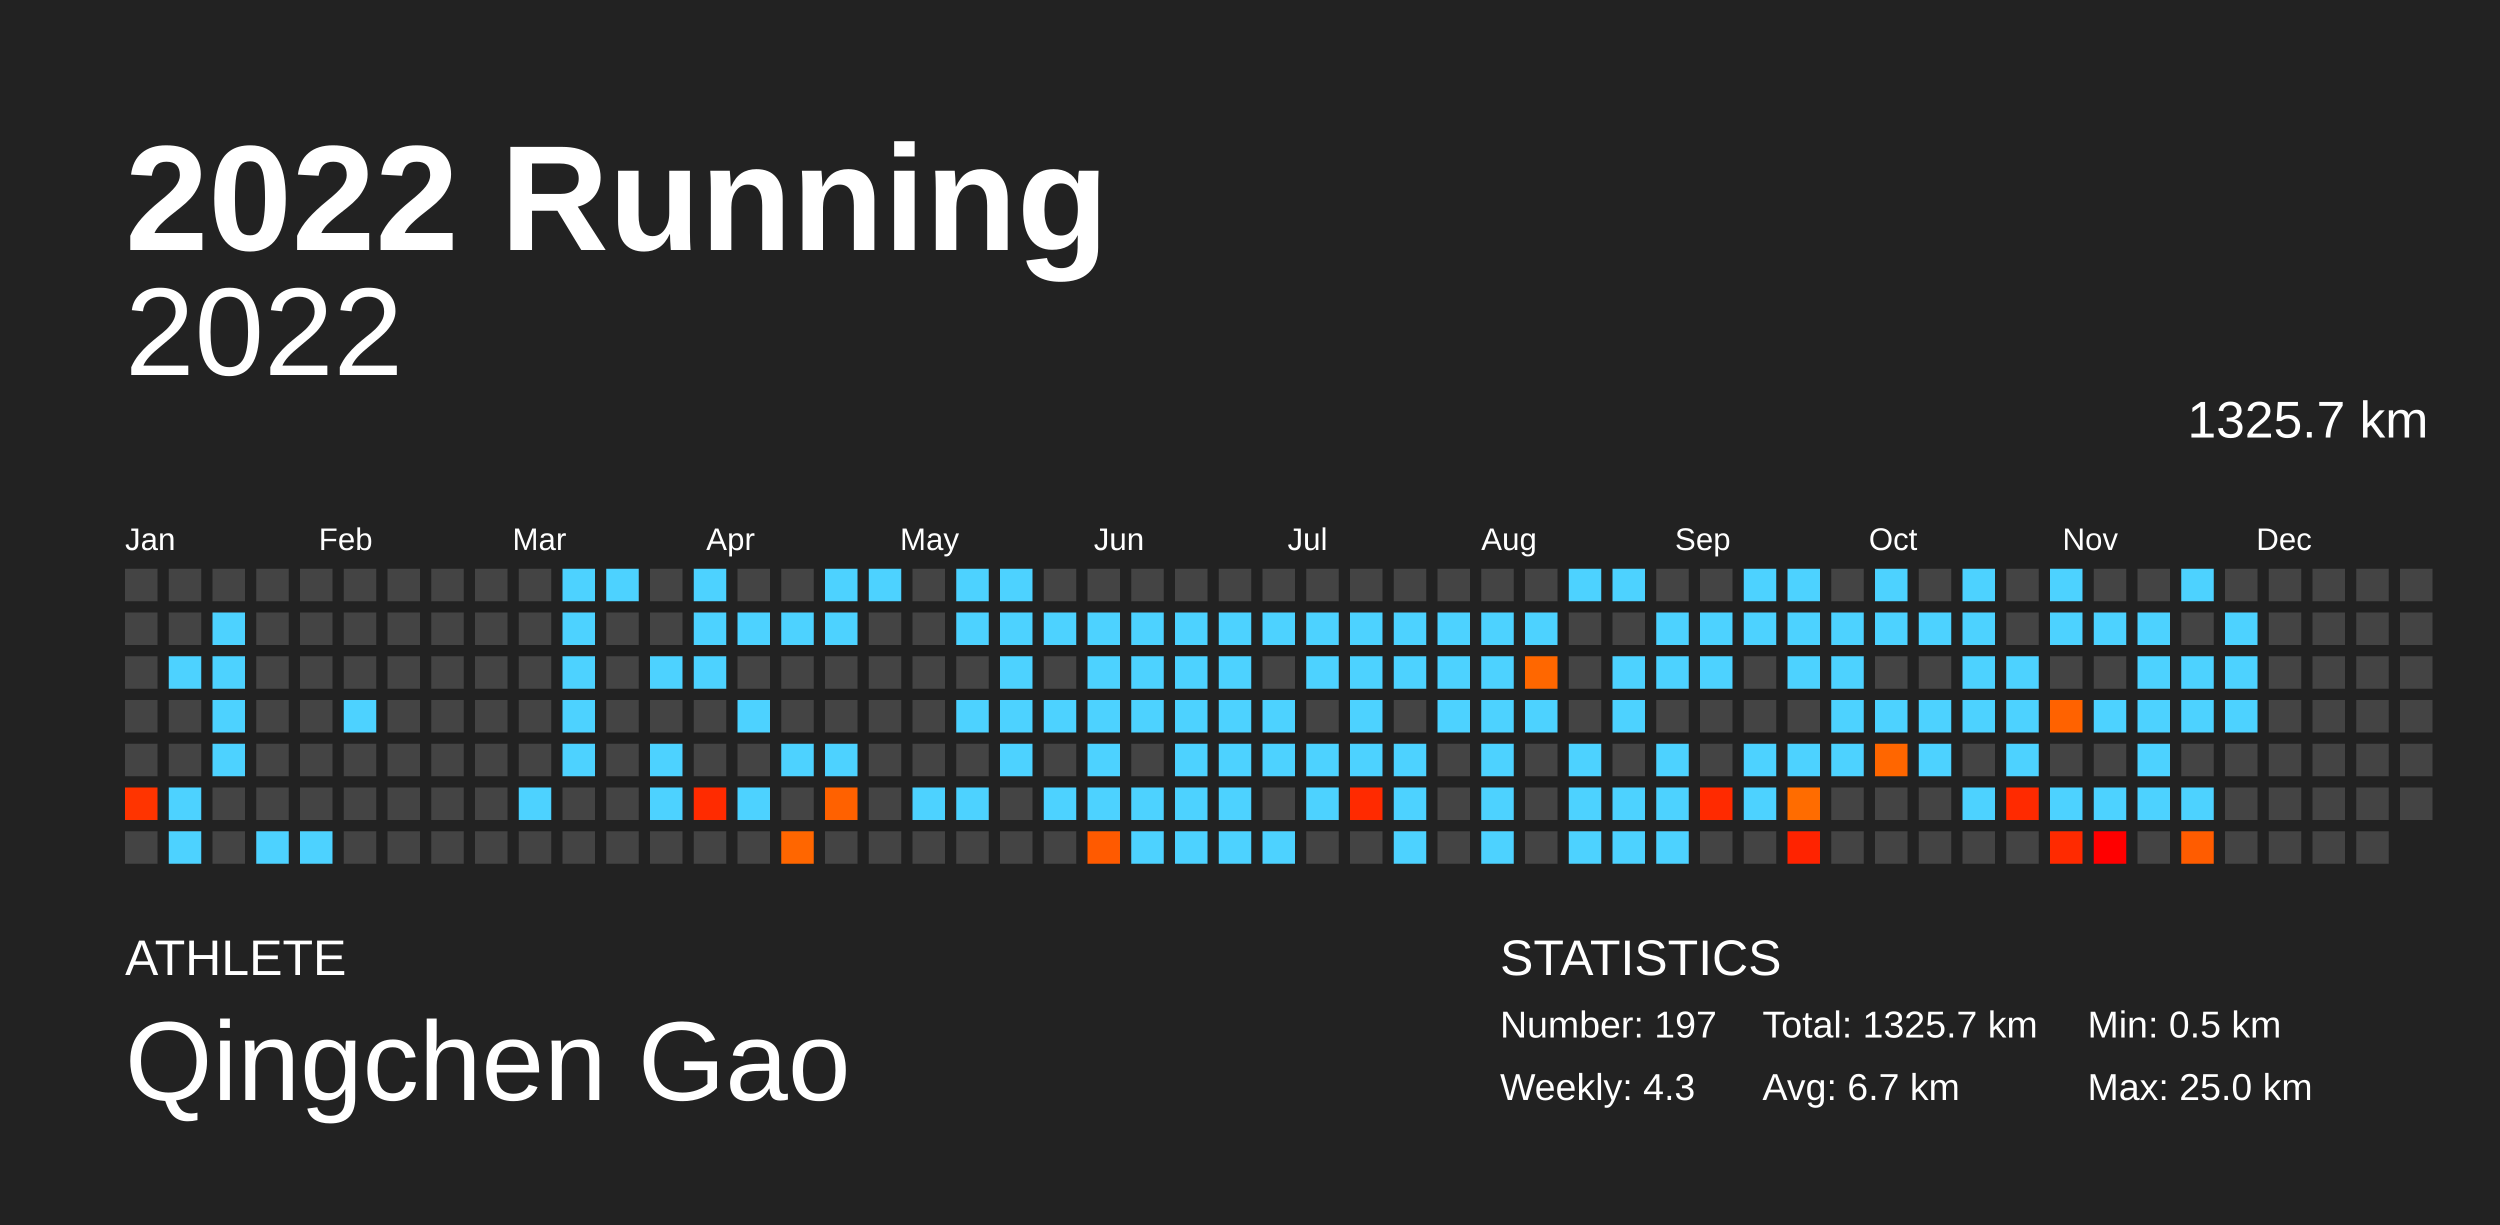
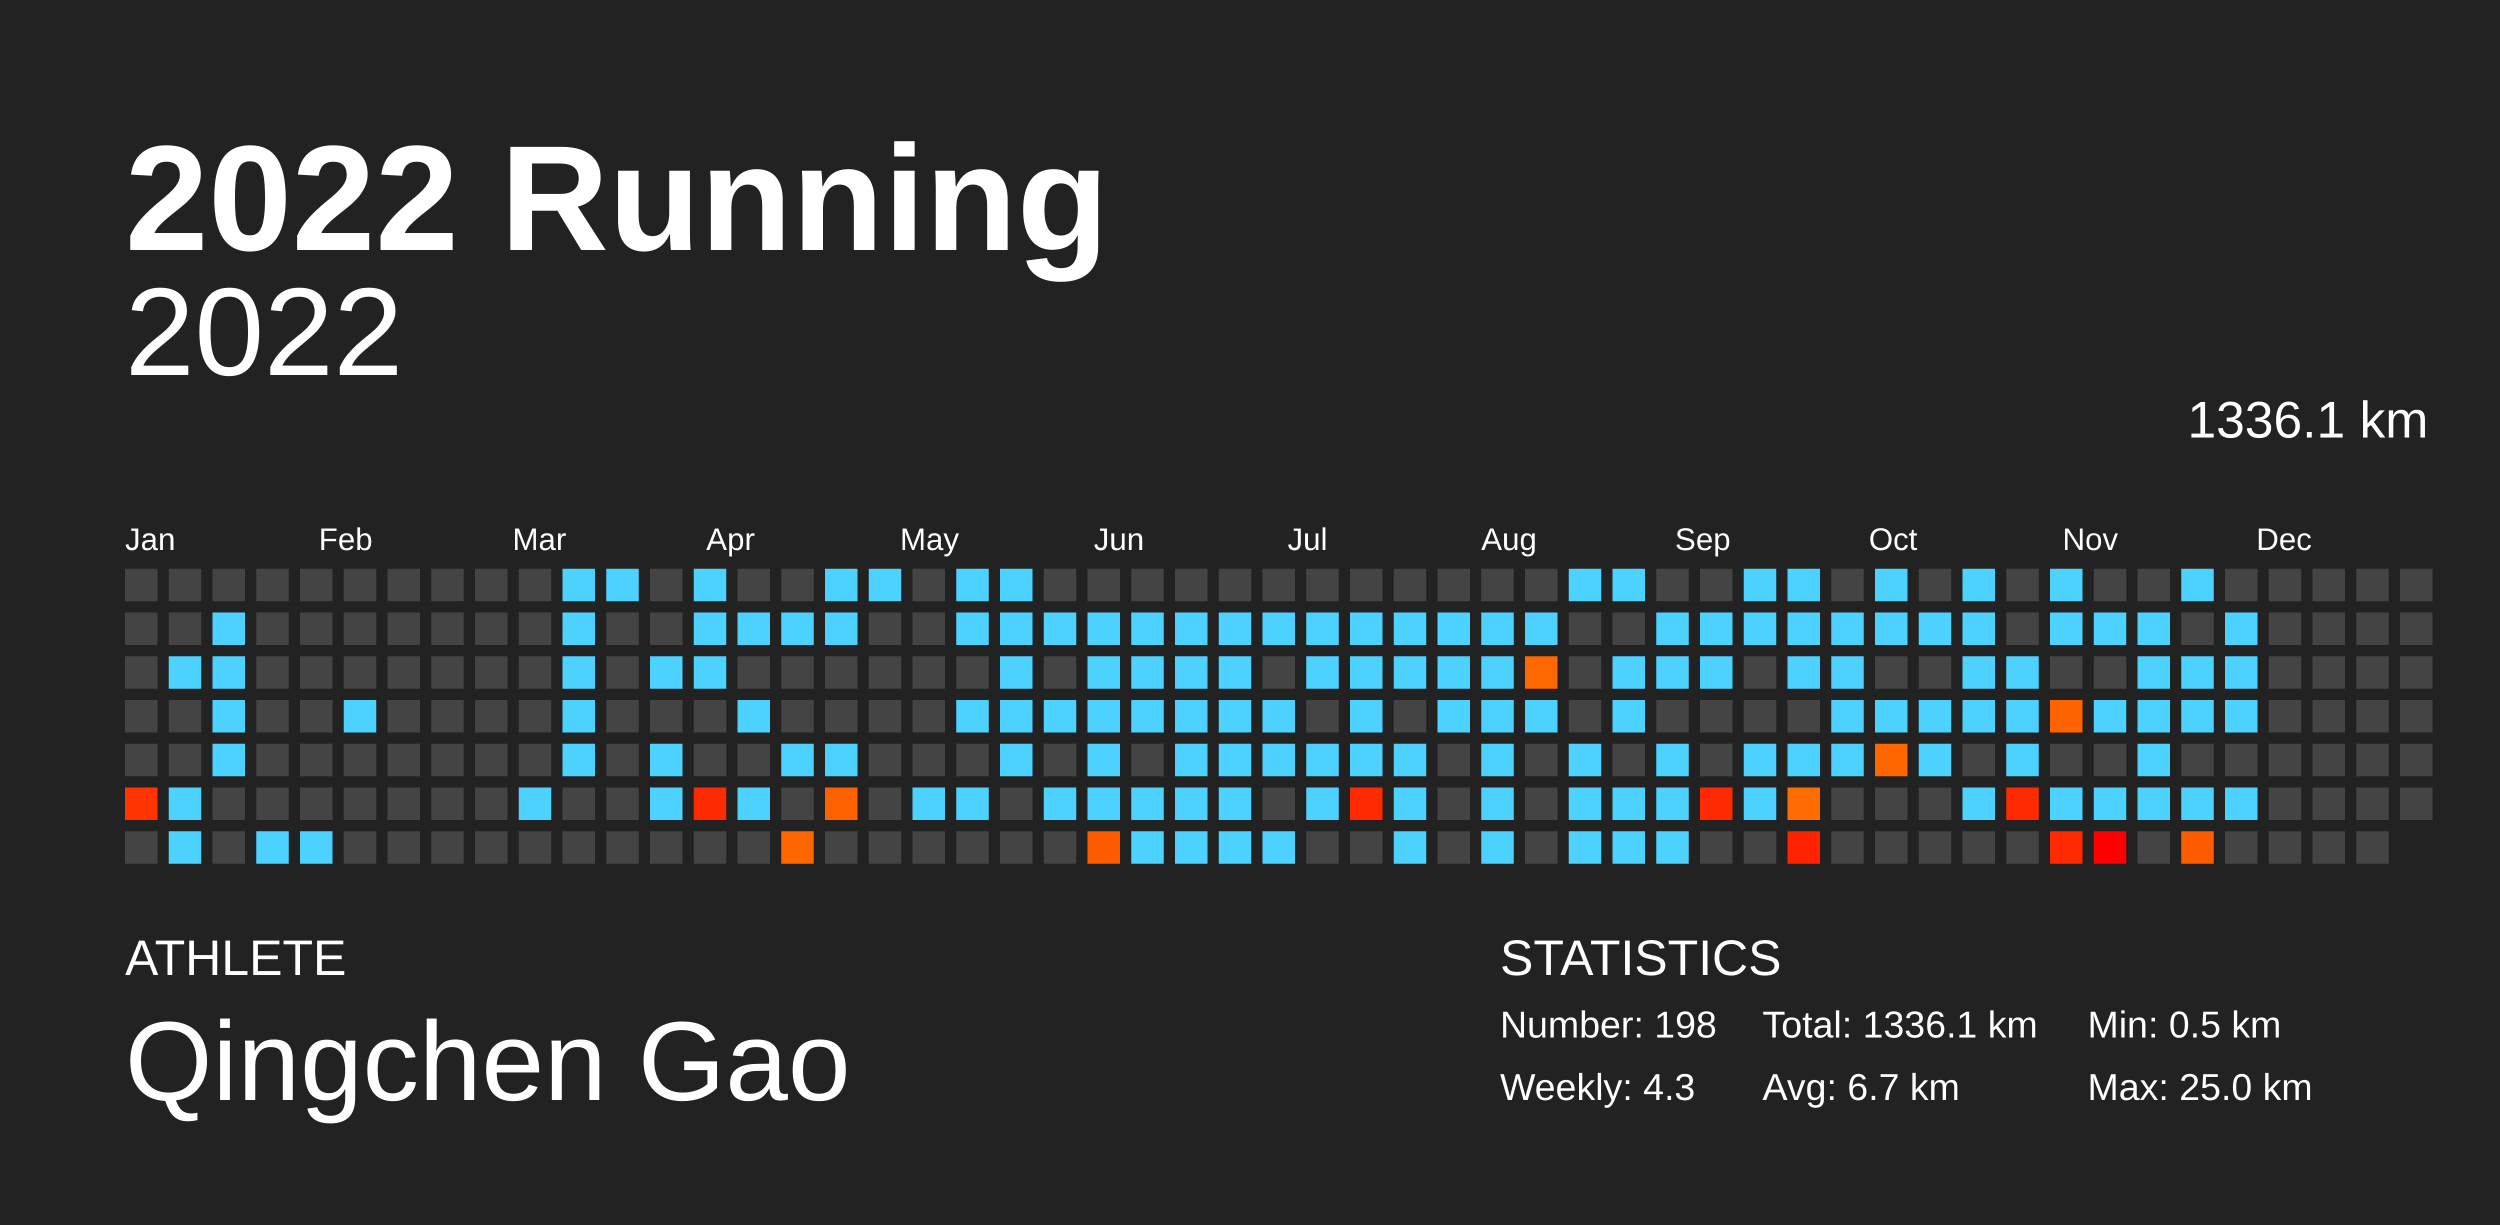
<svg xmlns="http://www.w3.org/2000/svg" baseProfile="full" height="98mm" version="1.1" viewBox="0,0,200,98" width="200mm">
  <defs />
  <rect fill="#222222" height="98" width="200" x="0" y="0" />
  <text fill="#FFFFFF" style="font-size:12px; font-family:Arial; font-weight:bold;" x="10" y="20">2022 Running</text>
  <text fill="#FFFFFF" style="font-size:4px; font-family:Arial" x="10" y="78">ATHLETE</text>
  <text fill="#FFFFFF" style="font-size:9px; font-family:Arial" x="10" y="88">Qingchen Gao</text>
  <text fill="#FFFFFF" style="font-size:4px; font-family:Arial" x="120" y="78">STATISTICS</text>
-   <text fill="#FFFFFF" style="font-size:3px; font-family:Arial" x="120" y="83">Number: 197</text>
+   <text fill="#FFFFFF" style="font-size:3px; font-family:Arial" x="120" y="83">Number: 198</text>
  <text fill="#FFFFFF" style="font-size:3px; font-family:Arial" x="120" y="88">Weekly: 4.3</text>
-   <text fill="#FFFFFF" style="font-size:3px; font-family:Arial" x="141" y="83">Total: 1325.7 km</text>
+   <text fill="#FFFFFF" style="font-size:3px; font-family:Arial" x="141" y="83">Total: 1336.1 km</text>
  <text fill="#FFFFFF" style="font-size:3px; font-family:Arial" x="141" y="88">Avg: 6.7 km</text>
  <text fill="#FFFFFF" style="font-size:3px; font-family:Arial" x="167" y="83">Min: 0.5 km</text>
  <text fill="#FFFFFF" style="font-size:3px; font-family:Arial" x="167" y="88">Max: 25.0 km</text>
  <text alignment-baseline="hanging" fill="#FFFFFF" style="font-size:10.0px; font-family:Arial;" x="10" y="30">2022</text>
-   <text alignment-baseline="hanging" fill="#FFFFFF" style="font-size:4.125px; font-family:Arial;" x="175" y="35">1325.7 km</text>
+   <text alignment-baseline="hanging" fill="#FFFFFF" style="font-size:4.125px; font-family:Arial;" x="175" y="35">1336.1 km</text>
  <text fill="#FFFFFF" style="font-size:2.5px; font-family:Arial" x="10.0" y="44">Jan</text>
  <text fill="#FFFFFF" style="font-size:2.5px; font-family:Arial" x="25.5" y="44">Feb</text>
  <text fill="#FFFFFF" style="font-size:2.5px; font-family:Arial" x="41.0" y="44">Mar</text>
  <text fill="#FFFFFF" style="font-size:2.5px; font-family:Arial" x="56.5" y="44">Apr</text>
  <text fill="#FFFFFF" style="font-size:2.5px; font-family:Arial" x="72.0" y="44">May</text>
  <text fill="#FFFFFF" style="font-size:2.5px; font-family:Arial" x="87.5" y="44">Jun</text>
  <text fill="#FFFFFF" style="font-size:2.5px; font-family:Arial" x="103.0" y="44">Jul</text>
  <text fill="#FFFFFF" style="font-size:2.5px; font-family:Arial" x="118.5" y="44">Aug</text>
  <text fill="#FFFFFF" style="font-size:2.5px; font-family:Arial" x="134.0" y="44">Sep</text>
  <text fill="#FFFFFF" style="font-size:2.5px; font-family:Arial" x="149.5" y="44">Oct</text>
  <text fill="#FFFFFF" style="font-size:2.5px; font-family:Arial" x="165.0" y="44">Nov</text>
  <text fill="#FFFFFF" style="font-size:2.5px; font-family:Arial" x="180.5" y="44">Dec</text>
  <rect fill="#444444" height="2.6" width="2.6" x="10.0" y="45.5" />
  <rect fill="#444444" height="2.6" width="2.6" x="10.0" y="49.0" />
  <rect fill="#444444" height="2.6" width="2.6" x="10.0" y="52.5" />
  <rect fill="#444444" height="2.6" width="2.6" x="10.0" y="56.0" />
  <rect fill="#444444" height="2.6" width="2.6" x="10.0" y="59.5" />
  <rect fill="#ff3400" height="2.6" width="2.6" x="10.0" y="63.0" />
  <rect fill="#444444" height="2.6" width="2.6" x="10.0" y="66.5" />
  <rect fill="#444444" height="2.6" width="2.6" x="13.5" y="45.5" />
  <rect fill="#444444" height="2.6" width="2.6" x="13.5" y="49.0" />
  <rect fill="#4dd2ff" height="2.6" width="2.6" x="13.5" y="52.5" />
  <rect fill="#444444" height="2.6" width="2.6" x="13.5" y="56.0" />
  <rect fill="#444444" height="2.6" width="2.6" x="13.5" y="59.5" />
  <rect fill="#4dd2ff" height="2.6" width="2.6" x="13.5" y="63.0" />
  <rect fill="#4dd2ff" height="2.6" width="2.6" x="13.5" y="66.5" />
  <rect fill="#444444" height="2.6" width="2.6" x="17.0" y="45.5" />
  <rect fill="#4dd2ff" height="2.6" width="2.6" x="17.0" y="49.0" />
  <rect fill="#4dd2ff" height="2.6" width="2.6" x="17.0" y="52.5" />
  <rect fill="#4dd2ff" height="2.6" width="2.6" x="17.0" y="56.0" />
  <rect fill="#4dd2ff" height="2.6" width="2.6" x="17.0" y="59.5" />
  <rect fill="#444444" height="2.6" width="2.6" x="17.0" y="63.0" />
  <rect fill="#444444" height="2.6" width="2.6" x="17.0" y="66.5" />
  <rect fill="#444444" height="2.6" width="2.6" x="20.5" y="45.5" />
  <rect fill="#444444" height="2.6" width="2.6" x="20.5" y="49.0" />
  <rect fill="#444444" height="2.6" width="2.6" x="20.5" y="52.5" />
  <rect fill="#444444" height="2.6" width="2.6" x="20.5" y="56.0" />
  <rect fill="#444444" height="2.6" width="2.6" x="20.5" y="59.5" />
  <rect fill="#444444" height="2.6" width="2.6" x="20.5" y="63.0" />
  <rect fill="#4dd2ff" height="2.6" width="2.6" x="20.5" y="66.5" />
  <rect fill="#444444" height="2.6" width="2.6" x="24.0" y="45.5" />
  <rect fill="#444444" height="2.6" width="2.6" x="24.0" y="49.0" />
  <rect fill="#444444" height="2.6" width="2.6" x="24.0" y="52.5" />
  <rect fill="#444444" height="2.6" width="2.6" x="24.0" y="56.0" />
  <rect fill="#444444" height="2.6" width="2.6" x="24.0" y="59.5" />
  <rect fill="#444444" height="2.6" width="2.6" x="24.0" y="63.0" />
  <rect fill="#4dd2ff" height="2.6" width="2.6" x="24.0" y="66.5" />
  <rect fill="#444444" height="2.6" width="2.6" x="27.5" y="45.5" />
  <rect fill="#444444" height="2.6" width="2.6" x="27.5" y="49.0" />
  <rect fill="#444444" height="2.6" width="2.6" x="27.5" y="52.5" />
  <rect fill="#4dd2ff" height="2.6" width="2.6" x="27.5" y="56.0" />
  <rect fill="#444444" height="2.6" width="2.6" x="27.5" y="59.5" />
  <rect fill="#444444" height="2.6" width="2.6" x="27.5" y="63.0" />
  <rect fill="#444444" height="2.6" width="2.6" x="27.5" y="66.5" />
  <rect fill="#444444" height="2.6" width="2.6" x="31.0" y="45.5" />
  <rect fill="#444444" height="2.6" width="2.6" x="31.0" y="49.0" />
  <rect fill="#444444" height="2.6" width="2.6" x="31.0" y="52.5" />
  <rect fill="#444444" height="2.6" width="2.6" x="31.0" y="56.0" />
  <rect fill="#444444" height="2.6" width="2.6" x="31.0" y="59.5" />
  <rect fill="#444444" height="2.6" width="2.6" x="31.0" y="63.0" />
  <rect fill="#444444" height="2.6" width="2.6" x="31.0" y="66.5" />
  <rect fill="#444444" height="2.6" width="2.6" x="34.5" y="45.5" />
  <rect fill="#444444" height="2.6" width="2.6" x="34.5" y="49.0" />
  <rect fill="#444444" height="2.6" width="2.6" x="34.5" y="52.5" />
  <rect fill="#444444" height="2.6" width="2.6" x="34.5" y="56.0" />
  <rect fill="#444444" height="2.6" width="2.6" x="34.5" y="59.5" />
  <rect fill="#444444" height="2.6" width="2.6" x="34.5" y="63.0" />
  <rect fill="#444444" height="2.6" width="2.6" x="34.5" y="66.5" />
  <rect fill="#444444" height="2.6" width="2.6" x="38.0" y="45.5" />
  <rect fill="#444444" height="2.6" width="2.6" x="38.0" y="49.0" />
  <rect fill="#444444" height="2.6" width="2.6" x="38.0" y="52.5" />
  <rect fill="#444444" height="2.6" width="2.6" x="38.0" y="56.0" />
  <rect fill="#444444" height="2.6" width="2.6" x="38.0" y="59.5" />
  <rect fill="#444444" height="2.6" width="2.6" x="38.0" y="63.0" />
  <rect fill="#444444" height="2.6" width="2.6" x="38.0" y="66.5" />
  <rect fill="#444444" height="2.6" width="2.6" x="41.5" y="45.5" />
  <rect fill="#444444" height="2.6" width="2.6" x="41.5" y="49.0" />
  <rect fill="#444444" height="2.6" width="2.6" x="41.5" y="52.5" />
  <rect fill="#444444" height="2.6" width="2.6" x="41.5" y="56.0" />
  <rect fill="#444444" height="2.6" width="2.6" x="41.5" y="59.5" />
  <rect fill="#4dd2ff" height="2.6" width="2.6" x="41.5" y="63.0" />
  <rect fill="#444444" height="2.6" width="2.6" x="41.5" y="66.5" />
  <rect fill="#4dd2ff" height="2.6" width="2.6" x="45.0" y="45.5" />
  <rect fill="#4dd2ff" height="2.6" width="2.6" x="45.0" y="49.0" />
  <rect fill="#4dd2ff" height="2.6" width="2.6" x="45.0" y="52.5" />
  <rect fill="#4dd2ff" height="2.6" width="2.6" x="45.0" y="56.0" />
  <rect fill="#4dd2ff" height="2.6" width="2.6" x="45.0" y="59.5" />
  <rect fill="#444444" height="2.6" width="2.6" x="45.0" y="63.0" />
  <rect fill="#444444" height="2.6" width="2.6" x="45.0" y="66.5" />
  <rect fill="#4dd2ff" height="2.6" width="2.6" x="48.5" y="45.5" />
  <rect fill="#444444" height="2.6" width="2.6" x="48.5" y="49.0" />
  <rect fill="#444444" height="2.6" width="2.6" x="48.5" y="52.5" />
  <rect fill="#444444" height="2.6" width="2.6" x="48.5" y="56.0" />
  <rect fill="#444444" height="2.6" width="2.6" x="48.5" y="59.5" />
  <rect fill="#444444" height="2.6" width="2.6" x="48.5" y="63.0" />
  <rect fill="#444444" height="2.6" width="2.6" x="48.5" y="66.5" />
  <rect fill="#444444" height="2.6" width="2.6" x="52.0" y="45.5" />
  <rect fill="#444444" height="2.6" width="2.6" x="52.0" y="49.0" />
  <rect fill="#4dd2ff" height="2.6" width="2.6" x="52.0" y="52.5" />
  <rect fill="#444444" height="2.6" width="2.6" x="52.0" y="56.0" />
  <rect fill="#4dd2ff" height="2.6" width="2.6" x="52.0" y="59.5" />
  <rect fill="#4dd2ff" height="2.6" width="2.6" x="52.0" y="63.0" />
  <rect fill="#444444" height="2.6" width="2.6" x="52.0" y="66.5" />
  <rect fill="#4dd2ff" height="2.6" width="2.6" x="55.5" y="45.5" />
  <rect fill="#4dd2ff" height="2.6" width="2.6" x="55.5" y="49.0" />
  <rect fill="#4dd2ff" height="2.6" width="2.6" x="55.5" y="52.5" />
  <rect fill="#444444" height="2.6" width="2.6" x="55.5" y="56.0" />
  <rect fill="#444444" height="2.6" width="2.6" x="55.5" y="59.5" />
  <rect fill="#ff2b00" height="2.6" width="2.6" x="55.5" y="63.0" />
  <rect fill="#444444" height="2.6" width="2.6" x="55.5" y="66.5" />
  <rect fill="#444444" height="2.6" width="2.6" x="59.0" y="45.5" />
  <rect fill="#4dd2ff" height="2.6" width="2.6" x="59.0" y="49.0" />
  <rect fill="#444444" height="2.6" width="2.6" x="59.0" y="52.5" />
  <rect fill="#4dd2ff" height="2.6" width="2.6" x="59.0" y="56.0" />
  <rect fill="#444444" height="2.6" width="2.6" x="59.0" y="59.5" />
  <rect fill="#4dd2ff" height="2.6" width="2.6" x="59.0" y="63.0" />
  <rect fill="#444444" height="2.6" width="2.6" x="59.0" y="66.5" />
  <rect fill="#444444" height="2.6" width="2.6" x="62.5" y="45.5" />
  <rect fill="#4dd2ff" height="2.6" width="2.6" x="62.5" y="49.0" />
  <rect fill="#444444" height="2.6" width="2.6" x="62.5" y="52.5" />
  <rect fill="#444444" height="2.6" width="2.6" x="62.5" y="56.0" />
  <rect fill="#4dd2ff" height="2.6" width="2.6" x="62.5" y="59.5" />
  <rect fill="#444444" height="2.6" width="2.6" x="62.5" y="63.0" />
  <rect fill="#ff6600" height="2.6" width="2.6" x="62.5" y="66.5" />
  <rect fill="#4dd2ff" height="2.6" width="2.6" x="66.0" y="45.5" />
  <rect fill="#4dd2ff" height="2.6" width="2.6" x="66.0" y="49.0" />
  <rect fill="#444444" height="2.6" width="2.6" x="66.0" y="52.5" />
  <rect fill="#444444" height="2.6" width="2.6" x="66.0" y="56.0" />
  <rect fill="#4dd2ff" height="2.6" width="2.6" x="66.0" y="59.5" />
  <rect fill="#ff6100" height="2.6" width="2.6" x="66.0" y="63.0" />
  <rect fill="#444444" height="2.6" width="2.6" x="66.0" y="66.5" />
  <rect fill="#4dd2ff" height="2.6" width="2.6" x="69.5" y="45.5" />
  <rect fill="#444444" height="2.6" width="2.6" x="69.5" y="49.0" />
  <rect fill="#444444" height="2.6" width="2.6" x="69.5" y="52.5" />
  <rect fill="#444444" height="2.6" width="2.6" x="69.5" y="56.0" />
  <rect fill="#444444" height="2.6" width="2.6" x="69.5" y="59.5" />
  <rect fill="#444444" height="2.6" width="2.6" x="69.5" y="63.0" />
  <rect fill="#444444" height="2.6" width="2.6" x="69.5" y="66.5" />
  <rect fill="#444444" height="2.6" width="2.6" x="73.0" y="45.5" />
  <rect fill="#444444" height="2.6" width="2.6" x="73.0" y="49.0" />
  <rect fill="#444444" height="2.6" width="2.6" x="73.0" y="52.5" />
  <rect fill="#444444" height="2.6" width="2.6" x="73.0" y="56.0" />
  <rect fill="#444444" height="2.6" width="2.6" x="73.0" y="59.5" />
  <rect fill="#4dd2ff" height="2.6" width="2.6" x="73.0" y="63.0" />
  <rect fill="#444444" height="2.6" width="2.6" x="73.0" y="66.5" />
  <rect fill="#4dd2ff" height="2.6" width="2.6" x="76.5" y="45.5" />
  <rect fill="#4dd2ff" height="2.6" width="2.6" x="76.5" y="49.0" />
  <rect fill="#444444" height="2.6" width="2.6" x="76.5" y="52.5" />
  <rect fill="#4dd2ff" height="2.6" width="2.6" x="76.5" y="56.0" />
  <rect fill="#444444" height="2.6" width="2.6" x="76.5" y="59.5" />
  <rect fill="#4dd2ff" height="2.6" width="2.6" x="76.5" y="63.0" />
  <rect fill="#444444" height="2.6" width="2.6" x="76.5" y="66.5" />
  <rect fill="#4dd2ff" height="2.6" width="2.6" x="80.0" y="45.5" />
  <rect fill="#4dd2ff" height="2.6" width="2.6" x="80.0" y="49.0" />
  <rect fill="#4dd2ff" height="2.6" width="2.6" x="80.0" y="52.5" />
  <rect fill="#4dd2ff" height="2.6" width="2.6" x="80.0" y="56.0" />
  <rect fill="#4dd2ff" height="2.6" width="2.6" x="80.0" y="59.5" />
  <rect fill="#444444" height="2.6" width="2.6" x="80.0" y="63.0" />
  <rect fill="#444444" height="2.6" width="2.6" x="80.0" y="66.5" />
  <rect fill="#444444" height="2.6" width="2.6" x="83.5" y="45.5" />
  <rect fill="#4dd2ff" height="2.6" width="2.6" x="83.5" y="49.0" />
  <rect fill="#444444" height="2.6" width="2.6" x="83.5" y="52.5" />
  <rect fill="#4dd2ff" height="2.6" width="2.6" x="83.5" y="56.0" />
  <rect fill="#444444" height="2.6" width="2.6" x="83.5" y="59.5" />
  <rect fill="#4dd2ff" height="2.6" width="2.6" x="83.5" y="63.0" />
  <rect fill="#444444" height="2.6" width="2.6" x="83.5" y="66.5" />
  <rect fill="#444444" height="2.6" width="2.6" x="87.0" y="45.5" />
  <rect fill="#4dd2ff" height="2.6" width="2.6" x="87.0" y="49.0" />
  <rect fill="#4dd2ff" height="2.6" width="2.6" x="87.0" y="52.5" />
  <rect fill="#4dd2ff" height="2.6" width="2.6" x="87.0" y="56.0" />
  <rect fill="#4dd2ff" height="2.6" width="2.6" x="87.0" y="59.5" />
  <rect fill="#4dd2ff" height="2.6" width="2.6" x="87.0" y="63.0" />
  <rect fill="#ff5a00" height="2.6" width="2.6" x="87.0" y="66.5" />
  <rect fill="#444444" height="2.6" width="2.6" x="90.5" y="45.5" />
  <rect fill="#4dd2ff" height="2.6" width="2.6" x="90.5" y="49.0" />
  <rect fill="#4dd2ff" height="2.6" width="2.6" x="90.5" y="52.5" />
  <rect fill="#4dd2ff" height="2.6" width="2.6" x="90.5" y="56.0" />
  <rect fill="#444444" height="2.6" width="2.6" x="90.5" y="59.5" />
  <rect fill="#4dd2ff" height="2.6" width="2.6" x="90.5" y="63.0" />
  <rect fill="#4dd2ff" height="2.6" width="2.6" x="90.5" y="66.5" />
  <rect fill="#444444" height="2.6" width="2.6" x="94.0" y="45.5" />
  <rect fill="#4dd2ff" height="2.6" width="2.6" x="94.0" y="49.0" />
  <rect fill="#4dd2ff" height="2.6" width="2.6" x="94.0" y="52.5" />
  <rect fill="#4dd2ff" height="2.6" width="2.6" x="94.0" y="56.0" />
  <rect fill="#4dd2ff" height="2.6" width="2.6" x="94.0" y="59.5" />
  <rect fill="#4dd2ff" height="2.6" width="2.6" x="94.0" y="63.0" />
  <rect fill="#4dd2ff" height="2.6" width="2.6" x="94.0" y="66.5" />
  <rect fill="#444444" height="2.6" width="2.6" x="97.5" y="45.5" />
  <rect fill="#4dd2ff" height="2.6" width="2.6" x="97.5" y="49.0" />
  <rect fill="#4dd2ff" height="2.6" width="2.6" x="97.5" y="52.5" />
  <rect fill="#4dd2ff" height="2.6" width="2.6" x="97.5" y="56.0" />
  <rect fill="#4dd2ff" height="2.6" width="2.6" x="97.5" y="59.5" />
  <rect fill="#4dd2ff" height="2.6" width="2.6" x="97.5" y="63.0" />
  <rect fill="#4dd2ff" height="2.6" width="2.6" x="97.5" y="66.5" />
  <rect fill="#444444" height="2.6" width="2.6" x="101.0" y="45.5" />
  <rect fill="#4dd2ff" height="2.6" width="2.6" x="101.0" y="49.0" />
  <rect fill="#444444" height="2.6" width="2.6" x="101.0" y="52.5" />
  <rect fill="#4dd2ff" height="2.6" width="2.6" x="101.0" y="56.0" />
  <rect fill="#4dd2ff" height="2.6" width="2.6" x="101.0" y="59.5" />
  <rect fill="#444444" height="2.6" width="2.6" x="101.0" y="63.0" />
  <rect fill="#4dd2ff" height="2.6" width="2.6" x="101.0" y="66.5" />
  <rect fill="#444444" height="2.6" width="2.6" x="104.5" y="45.5" />
  <rect fill="#4dd2ff" height="2.6" width="2.6" x="104.5" y="49.0" />
  <rect fill="#4dd2ff" height="2.6" width="2.6" x="104.5" y="52.5" />
  <rect fill="#444444" height="2.6" width="2.6" x="104.5" y="56.0" />
  <rect fill="#4dd2ff" height="2.6" width="2.6" x="104.5" y="59.5" />
  <rect fill="#4dd2ff" height="2.6" width="2.6" x="104.5" y="63.0" />
  <rect fill="#444444" height="2.6" width="2.6" x="104.5" y="66.5" />
  <rect fill="#444444" height="2.6" width="2.6" x="108.0" y="45.5" />
  <rect fill="#4dd2ff" height="2.6" width="2.6" x="108.0" y="49.0" />
  <rect fill="#4dd2ff" height="2.6" width="2.6" x="108.0" y="52.5" />
  <rect fill="#4dd2ff" height="2.6" width="2.6" x="108.0" y="56.0" />
  <rect fill="#4dd2ff" height="2.6" width="2.6" x="108.0" y="59.5" />
  <rect fill="#ff2a00" height="2.6" width="2.6" x="108.0" y="63.0" />
  <rect fill="#444444" height="2.6" width="2.6" x="108.0" y="66.5" />
  <rect fill="#444444" height="2.6" width="2.6" x="111.5" y="45.5" />
  <rect fill="#4dd2ff" height="2.6" width="2.6" x="111.5" y="49.0" />
  <rect fill="#4dd2ff" height="2.6" width="2.6" x="111.5" y="52.5" />
  <rect fill="#444444" height="2.6" width="2.6" x="111.5" y="56.0" />
  <rect fill="#4dd2ff" height="2.6" width="2.6" x="111.5" y="59.5" />
  <rect fill="#4dd2ff" height="2.6" width="2.6" x="111.5" y="63.0" />
  <rect fill="#4dd2ff" height="2.6" width="2.6" x="111.5" y="66.5" />
  <rect fill="#444444" height="2.6" width="2.6" x="115.0" y="45.5" />
  <rect fill="#4dd2ff" height="2.6" width="2.6" x="115.0" y="49.0" />
  <rect fill="#4dd2ff" height="2.6" width="2.6" x="115.0" y="52.5" />
  <rect fill="#4dd2ff" height="2.6" width="2.6" x="115.0" y="56.0" />
  <rect fill="#444444" height="2.6" width="2.6" x="115.0" y="59.5" />
  <rect fill="#444444" height="2.6" width="2.6" x="115.0" y="63.0" />
  <rect fill="#444444" height="2.6" width="2.6" x="115.0" y="66.5" />
  <rect fill="#444444" height="2.6" width="2.6" x="118.5" y="45.5" />
  <rect fill="#4dd2ff" height="2.6" width="2.6" x="118.5" y="49.0" />
  <rect fill="#4dd2ff" height="2.6" width="2.6" x="118.5" y="52.5" />
  <rect fill="#4dd2ff" height="2.6" width="2.6" x="118.5" y="56.0" />
  <rect fill="#4dd2ff" height="2.6" width="2.6" x="118.5" y="59.5" />
  <rect fill="#4dd2ff" height="2.6" width="2.6" x="118.5" y="63.0" />
  <rect fill="#4dd2ff" height="2.6" width="2.6" x="118.5" y="66.5" />
  <rect fill="#444444" height="2.6" width="2.6" x="122.0" y="45.5" />
  <rect fill="#4dd2ff" height="2.6" width="2.6" x="122.0" y="49.0" />
  <rect fill="#ff6700" height="2.6" width="2.6" x="122.0" y="52.5" />
  <rect fill="#4dd2ff" height="2.6" width="2.6" x="122.0" y="56.0" />
  <rect fill="#444444" height="2.6" width="2.6" x="122.0" y="59.5" />
  <rect fill="#444444" height="2.6" width="2.6" x="122.0" y="63.0" />
  <rect fill="#444444" height="2.6" width="2.6" x="122.0" y="66.5" />
  <rect fill="#4dd2ff" height="2.6" width="2.6" x="125.5" y="45.5" />
  <rect fill="#444444" height="2.6" width="2.6" x="125.5" y="49.0" />
  <rect fill="#444444" height="2.6" width="2.6" x="125.5" y="52.5" />
  <rect fill="#444444" height="2.6" width="2.6" x="125.5" y="56.0" />
  <rect fill="#4dd2ff" height="2.6" width="2.6" x="125.5" y="59.5" />
  <rect fill="#4dd2ff" height="2.6" width="2.6" x="125.5" y="63.0" />
  <rect fill="#4dd2ff" height="2.6" width="2.6" x="125.5" y="66.5" />
  <rect fill="#4dd2ff" height="2.6" width="2.6" x="129.0" y="45.5" />
  <rect fill="#444444" height="2.6" width="2.6" x="129.0" y="49.0" />
  <rect fill="#4dd2ff" height="2.6" width="2.6" x="129.0" y="52.5" />
  <rect fill="#4dd2ff" height="2.6" width="2.6" x="129.0" y="56.0" />
  <rect fill="#444444" height="2.6" width="2.6" x="129.0" y="59.5" />
  <rect fill="#4dd2ff" height="2.6" width="2.6" x="129.0" y="63.0" />
  <rect fill="#4dd2ff" height="2.6" width="2.6" x="129.0" y="66.5" />
  <rect fill="#444444" height="2.6" width="2.6" x="132.5" y="45.5" />
  <rect fill="#4dd2ff" height="2.6" width="2.6" x="132.5" y="49.0" />
  <rect fill="#4dd2ff" height="2.6" width="2.6" x="132.5" y="52.5" />
  <rect fill="#444444" height="2.6" width="2.6" x="132.5" y="56.0" />
  <rect fill="#4dd2ff" height="2.6" width="2.6" x="132.5" y="59.5" />
  <rect fill="#4dd2ff" height="2.6" width="2.6" x="132.5" y="63.0" />
  <rect fill="#4dd2ff" height="2.6" width="2.6" x="132.5" y="66.5" />
  <rect fill="#444444" height="2.6" width="2.6" x="136.0" y="45.5" />
  <rect fill="#4dd2ff" height="2.6" width="2.6" x="136.0" y="49.0" />
  <rect fill="#4dd2ff" height="2.6" width="2.6" x="136.0" y="52.5" />
  <rect fill="#444444" height="2.6" width="2.6" x="136.0" y="56.0" />
  <rect fill="#444444" height="2.6" width="2.6" x="136.0" y="59.5" />
  <rect fill="#ff2a00" height="2.6" width="2.6" x="136.0" y="63.0" />
  <rect fill="#444444" height="2.6" width="2.6" x="136.0" y="66.5" />
  <rect fill="#4dd2ff" height="2.6" width="2.6" x="139.5" y="45.5" />
  <rect fill="#4dd2ff" height="2.6" width="2.6" x="139.5" y="49.0" />
  <rect fill="#444444" height="2.6" width="2.6" x="139.5" y="52.5" />
  <rect fill="#444444" height="2.6" width="2.6" x="139.5" y="56.0" />
  <rect fill="#4dd2ff" height="2.6" width="2.6" x="139.5" y="59.5" />
  <rect fill="#4dd2ff" height="2.6" width="2.6" x="139.5" y="63.0" />
  <rect fill="#444444" height="2.6" width="2.6" x="139.5" y="66.5" />
  <rect fill="#4dd2ff" height="2.6" width="2.6" x="143.0" y="45.5" />
  <rect fill="#4dd2ff" height="2.6" width="2.6" x="143.0" y="49.0" />
  <rect fill="#4dd2ff" height="2.6" width="2.6" x="143.0" y="52.5" />
  <rect fill="#444444" height="2.6" width="2.6" x="143.0" y="56.0" />
  <rect fill="#4dd2ff" height="2.6" width="2.6" x="143.0" y="59.5" />
  <rect fill="#ff6c00" height="2.6" width="2.6" x="143.0" y="63.0" />
  <rect fill="#ff2300" height="2.6" width="2.6" x="143.0" y="66.5" />
  <rect fill="#444444" height="2.6" width="2.6" x="146.5" y="45.5" />
  <rect fill="#4dd2ff" height="2.6" width="2.6" x="146.5" y="49.0" />
  <rect fill="#4dd2ff" height="2.6" width="2.6" x="146.5" y="52.5" />
  <rect fill="#4dd2ff" height="2.6" width="2.6" x="146.5" y="56.0" />
  <rect fill="#4dd2ff" height="2.6" width="2.6" x="146.5" y="59.5" />
  <rect fill="#444444" height="2.6" width="2.6" x="146.5" y="63.0" />
  <rect fill="#444444" height="2.6" width="2.6" x="146.5" y="66.5" />
  <rect fill="#4dd2ff" height="2.6" width="2.6" x="150.0" y="45.5" />
  <rect fill="#4dd2ff" height="2.6" width="2.6" x="150.0" y="49.0" />
  <rect fill="#444444" height="2.6" width="2.6" x="150.0" y="52.5" />
  <rect fill="#4dd2ff" height="2.6" width="2.6" x="150.0" y="56.0" />
  <rect fill="#ff6600" height="2.6" width="2.6" x="150.0" y="59.5" />
  <rect fill="#444444" height="2.6" width="2.6" x="150.0" y="63.0" />
  <rect fill="#444444" height="2.6" width="2.6" x="150.0" y="66.5" />
  <rect fill="#444444" height="2.6" width="2.6" x="153.5" y="45.5" />
  <rect fill="#4dd2ff" height="2.6" width="2.6" x="153.5" y="49.0" />
  <rect fill="#444444" height="2.6" width="2.6" x="153.5" y="52.5" />
  <rect fill="#4dd2ff" height="2.6" width="2.6" x="153.5" y="56.0" />
  <rect fill="#4dd2ff" height="2.6" width="2.6" x="153.5" y="59.5" />
  <rect fill="#444444" height="2.6" width="2.6" x="153.5" y="63.0" />
  <rect fill="#444444" height="2.6" width="2.6" x="153.5" y="66.5" />
  <rect fill="#4dd2ff" height="2.6" width="2.6" x="157.0" y="45.5" />
  <rect fill="#4dd2ff" height="2.6" width="2.6" x="157.0" y="49.0" />
  <rect fill="#4dd2ff" height="2.6" width="2.6" x="157.0" y="52.5" />
  <rect fill="#4dd2ff" height="2.6" width="2.6" x="157.0" y="56.0" />
  <rect fill="#444444" height="2.6" width="2.6" x="157.0" y="59.5" />
  <rect fill="#4dd2ff" height="2.6" width="2.6" x="157.0" y="63.0" />
  <rect fill="#444444" height="2.6" width="2.6" x="157.0" y="66.5" />
  <rect fill="#444444" height="2.6" width="2.6" x="160.5" y="45.5" />
  <rect fill="#444444" height="2.6" width="2.6" x="160.5" y="49.0" />
  <rect fill="#4dd2ff" height="2.6" width="2.6" x="160.5" y="52.5" />
  <rect fill="#4dd2ff" height="2.6" width="2.6" x="160.5" y="56.0" />
  <rect fill="#4dd2ff" height="2.6" width="2.6" x="160.5" y="59.5" />
  <rect fill="#ff2a00" height="2.6" width="2.6" x="160.5" y="63.0" />
  <rect fill="#444444" height="2.6" width="2.6" x="160.5" y="66.5" />
  <rect fill="#4dd2ff" height="2.6" width="2.6" x="164.0" y="45.5" />
  <rect fill="#4dd2ff" height="2.6" width="2.6" x="164.0" y="49.0" />
  <rect fill="#444444" height="2.6" width="2.6" x="164.0" y="52.5" />
  <rect fill="#ff6200" height="2.6" width="2.6" x="164.0" y="56.0" />
  <rect fill="#444444" height="2.6" width="2.6" x="164.0" y="59.5" />
  <rect fill="#4dd2ff" height="2.6" width="2.6" x="164.0" y="63.0" />
  <rect fill="#ff2a00" height="2.6" width="2.6" x="164.0" y="66.5" />
  <rect fill="#444444" height="2.6" width="2.6" x="167.5" y="45.5" />
  <rect fill="#4dd2ff" height="2.6" width="2.6" x="167.5" y="49.0" />
  <rect fill="#444444" height="2.6" width="2.6" x="167.5" y="52.5" />
  <rect fill="#4dd2ff" height="2.6" width="2.6" x="167.5" y="56.0" />
  <rect fill="#444444" height="2.6" width="2.6" x="167.5" y="59.5" />
  <rect fill="#4dd2ff" height="2.6" width="2.6" x="167.5" y="63.0" />
  <rect fill="#ff0000" height="2.6" width="2.6" x="167.5" y="66.5" />
  <rect fill="#444444" height="2.6" width="2.6" x="171.0" y="45.5" />
  <rect fill="#4dd2ff" height="2.6" width="2.6" x="171.0" y="49.0" />
  <rect fill="#4dd2ff" height="2.6" width="2.6" x="171.0" y="52.5" />
  <rect fill="#4dd2ff" height="2.6" width="2.6" x="171.0" y="56.0" />
  <rect fill="#4dd2ff" height="2.6" width="2.6" x="171.0" y="59.5" />
  <rect fill="#4dd2ff" height="2.6" width="2.6" x="171.0" y="63.0" />
  <rect fill="#444444" height="2.6" width="2.6" x="171.0" y="66.5" />
  <rect fill="#4dd2ff" height="2.6" width="2.6" x="174.5" y="45.5" />
  <rect fill="#444444" height="2.6" width="2.6" x="174.5" y="49.0" />
  <rect fill="#4dd2ff" height="2.6" width="2.6" x="174.5" y="52.5" />
  <rect fill="#4dd2ff" height="2.6" width="2.6" x="174.5" y="56.0" />
  <rect fill="#444444" height="2.6" width="2.6" x="174.5" y="59.5" />
  <rect fill="#4dd2ff" height="2.6" width="2.6" x="174.5" y="63.0" />
  <rect fill="#ff5c00" height="2.6" width="2.6" x="174.5" y="66.5" />
  <rect fill="#444444" height="2.6" width="2.6" x="178.0" y="45.5" />
  <rect fill="#4dd2ff" height="2.6" width="2.6" x="178.0" y="49.0" />
  <rect fill="#4dd2ff" height="2.6" width="2.6" x="178.0" y="52.5" />
  <rect fill="#4dd2ff" height="2.6" width="2.6" x="178.0" y="56.0" />
  <rect fill="#444444" height="2.6" width="2.6" x="178.0" y="59.5" />
-   <rect fill="#444444" height="2.6" width="2.6" x="178.0" y="63.0" />
+   <rect fill="#4dd2ff" height="2.6" width="2.6" x="178.0" y="63.0" />
  <rect fill="#444444" height="2.6" width="2.6" x="178.0" y="66.5" />
  <rect fill="#444444" height="2.6" width="2.6" x="181.5" y="45.5" />
  <rect fill="#444444" height="2.6" width="2.6" x="181.5" y="49.0" />
  <rect fill="#444444" height="2.6" width="2.6" x="181.5" y="52.5" />
  <rect fill="#444444" height="2.6" width="2.6" x="181.5" y="56.0" />
  <rect fill="#444444" height="2.6" width="2.6" x="181.5" y="59.5" />
  <rect fill="#444444" height="2.6" width="2.6" x="181.5" y="63.0" />
  <rect fill="#444444" height="2.6" width="2.6" x="181.5" y="66.5" />
  <rect fill="#444444" height="2.6" width="2.6" x="185.0" y="45.5" />
  <rect fill="#444444" height="2.6" width="2.6" x="185.0" y="49.0" />
  <rect fill="#444444" height="2.6" width="2.6" x="185.0" y="52.5" />
  <rect fill="#444444" height="2.6" width="2.6" x="185.0" y="56.0" />
  <rect fill="#444444" height="2.6" width="2.6" x="185.0" y="59.5" />
  <rect fill="#444444" height="2.6" width="2.6" x="185.0" y="63.0" />
  <rect fill="#444444" height="2.6" width="2.6" x="185.0" y="66.5" />
  <rect fill="#444444" height="2.6" width="2.6" x="188.5" y="45.5" />
  <rect fill="#444444" height="2.6" width="2.6" x="188.5" y="49.0" />
  <rect fill="#444444" height="2.6" width="2.6" x="188.5" y="52.5" />
  <rect fill="#444444" height="2.6" width="2.6" x="188.5" y="56.0" />
  <rect fill="#444444" height="2.6" width="2.6" x="188.5" y="59.5" />
  <rect fill="#444444" height="2.6" width="2.6" x="188.5" y="63.0" />
  <rect fill="#444444" height="2.6" width="2.6" x="188.5" y="66.5" />
  <rect fill="#444444" height="2.6" width="2.6" x="192.0" y="45.5" />
  <rect fill="#444444" height="2.6" width="2.6" x="192.0" y="49.0" />
  <rect fill="#444444" height="2.6" width="2.6" x="192.0" y="52.5" />
  <rect fill="#444444" height="2.6" width="2.6" x="192.0" y="56.0" />
  <rect fill="#444444" height="2.6" width="2.6" x="192.0" y="59.5" />
  <rect fill="#444444" height="2.6" width="2.6" x="192.0" y="63.0" />
</svg>
